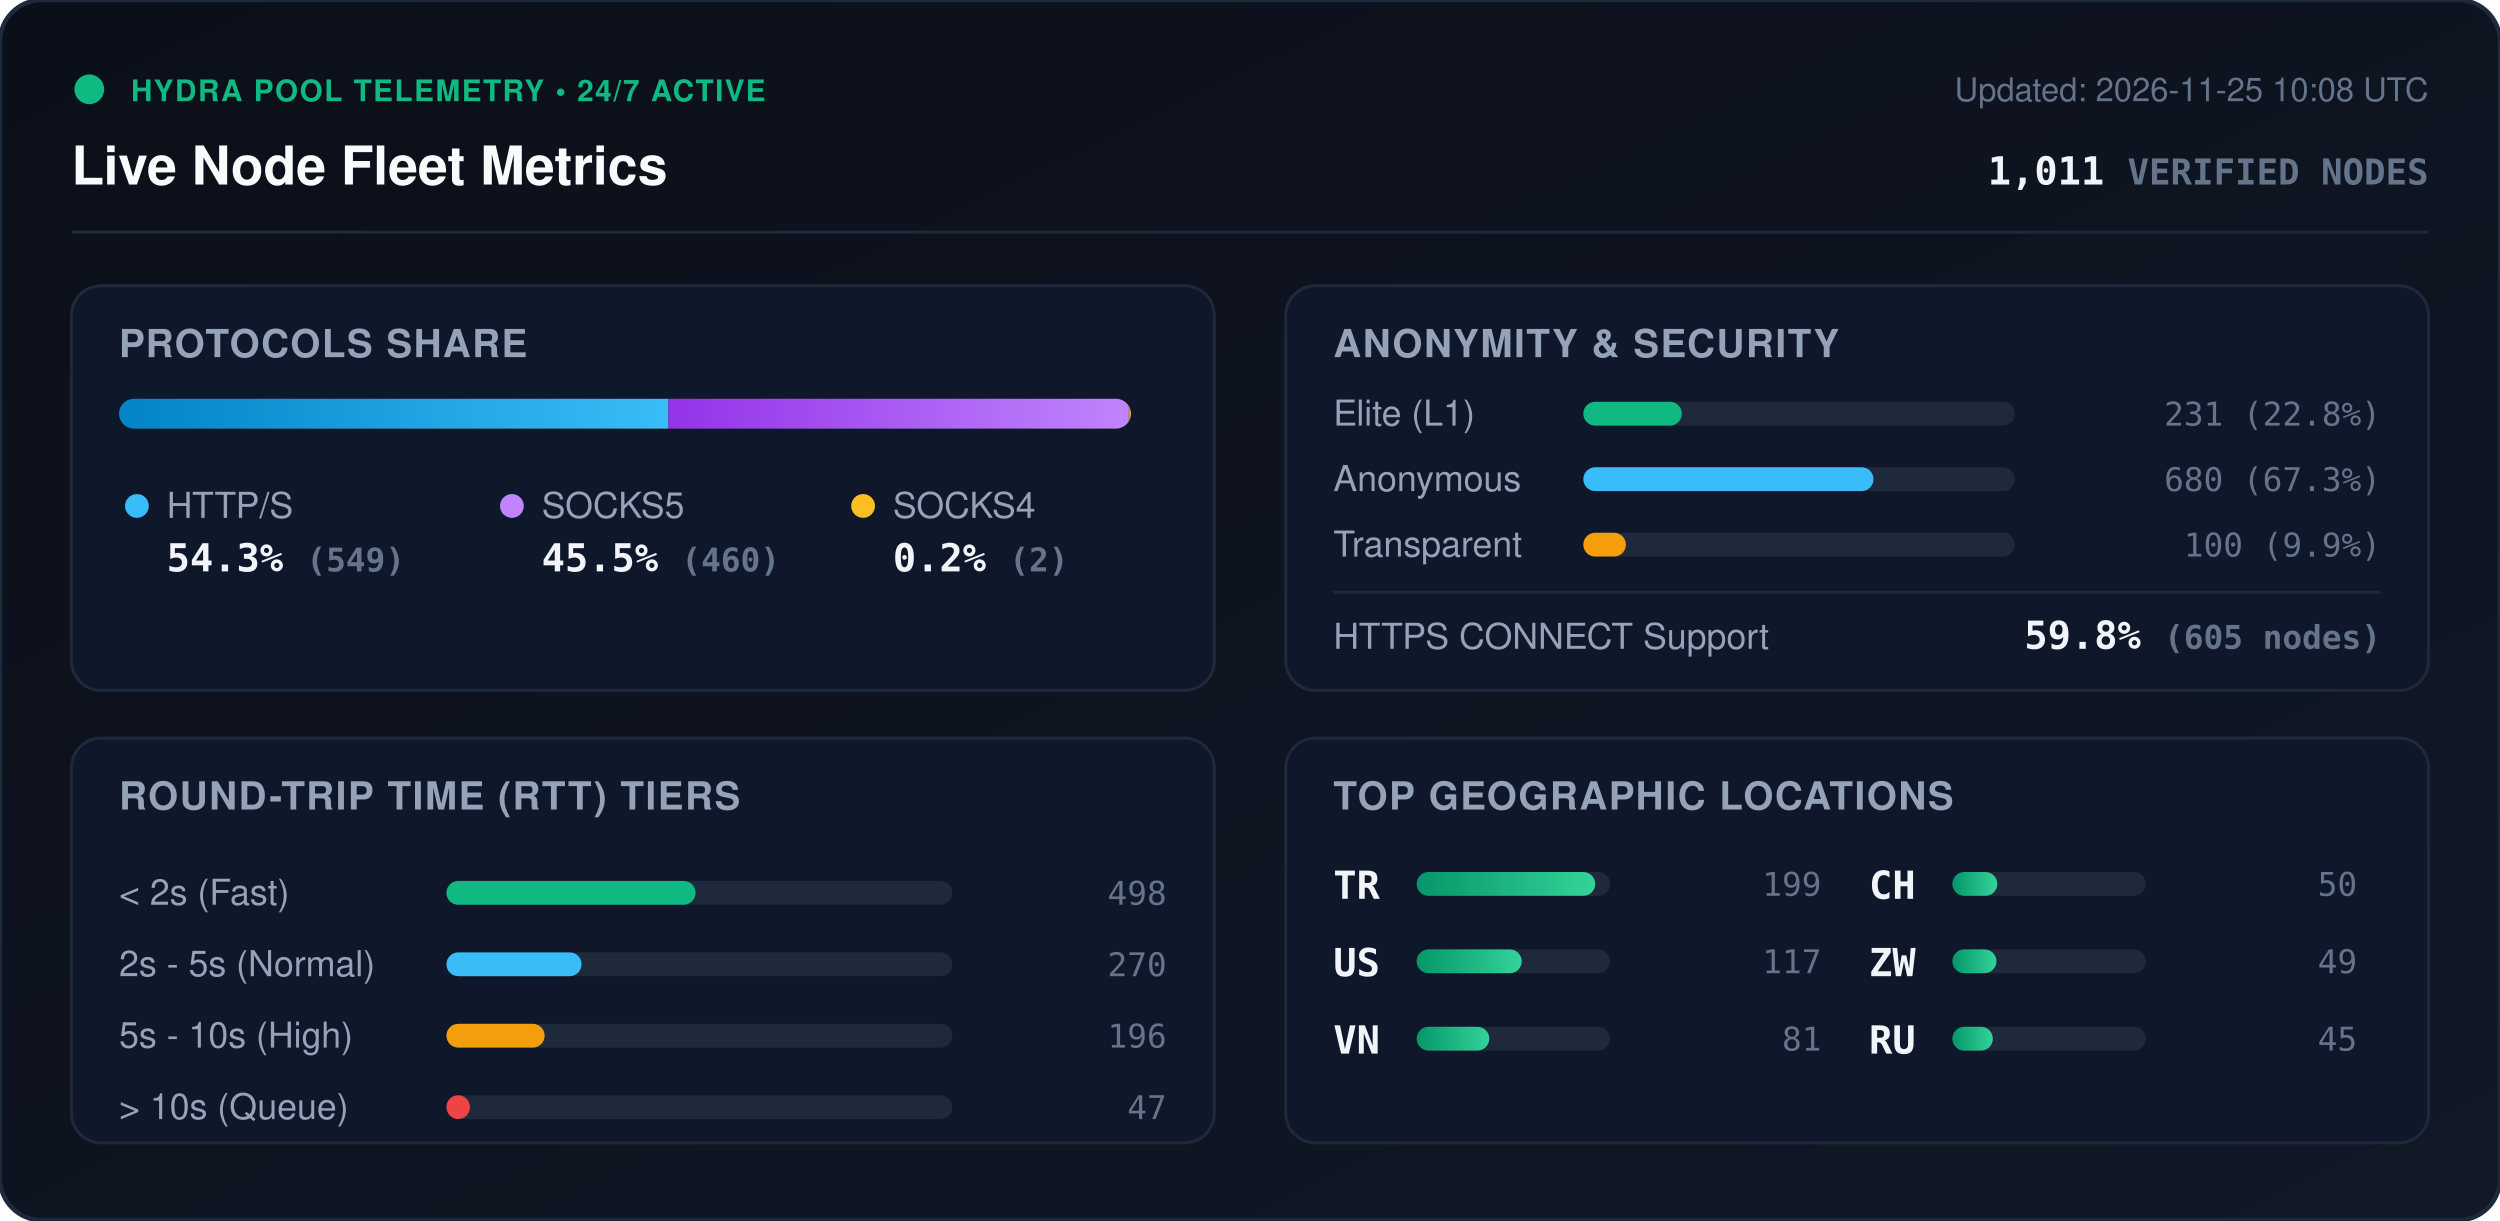
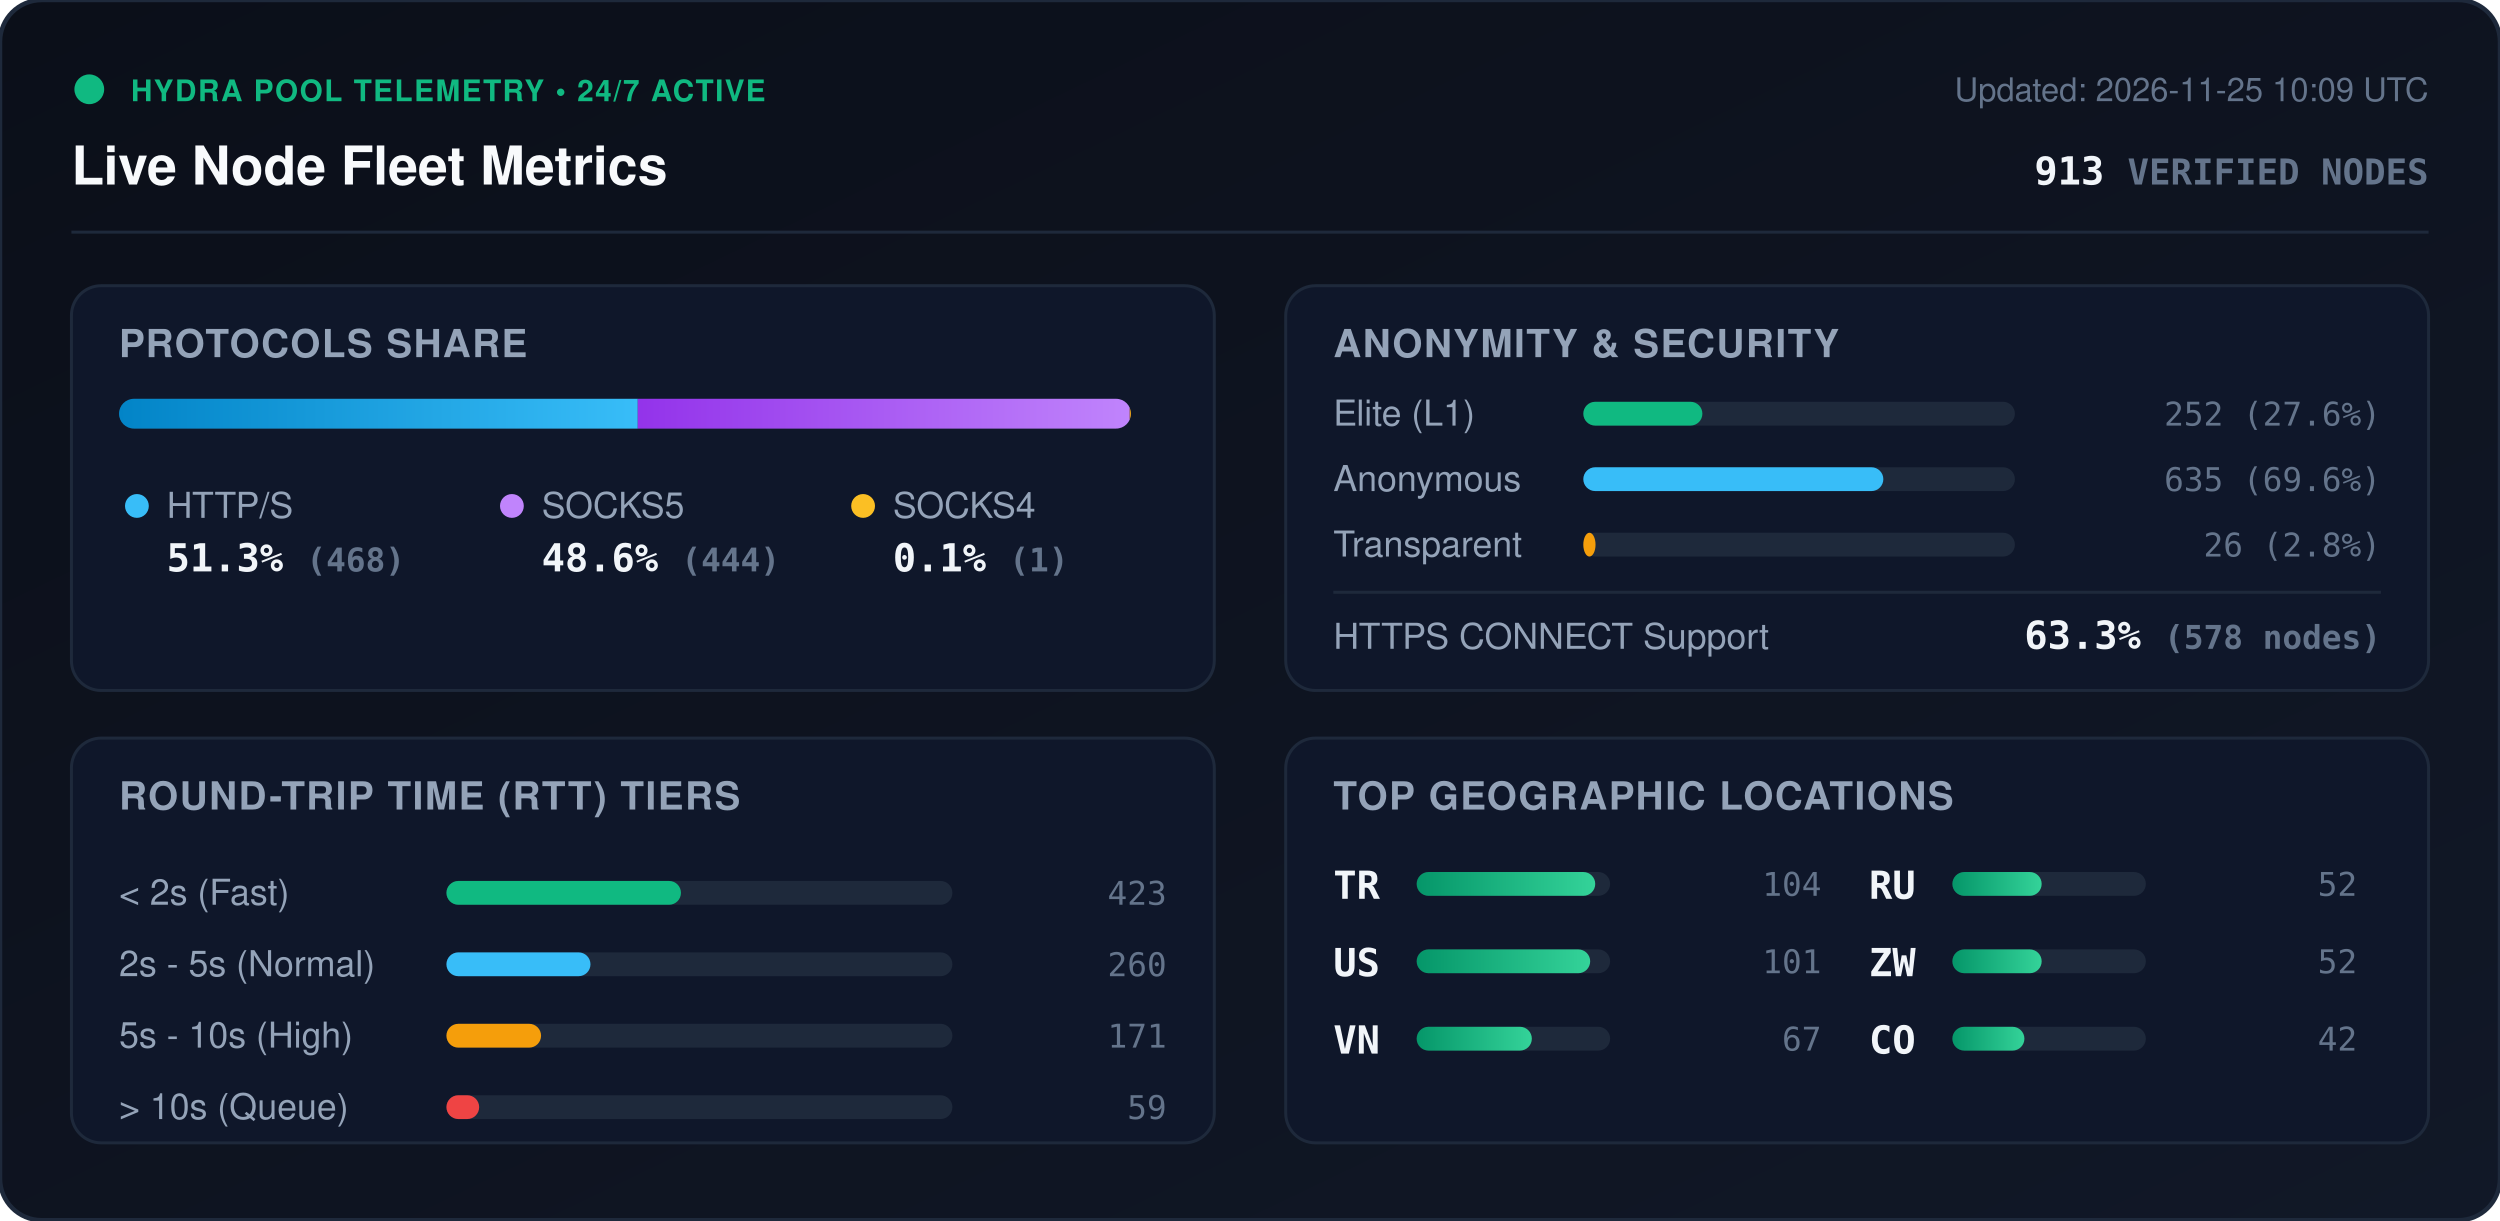
<svg xmlns="http://www.w3.org/2000/svg" viewBox="0 0 840 410" width="840" height="410" style="max-width: 100%; height: auto;">
  <defs>
    <linearGradient id="bg" x1="0%" y1="0%" x2="100%" y2="100%">
      <stop offset="0%" stop-color="#0b0f19" />
      <stop offset="100%" stop-color="#111827" />
    </linearGradient>
    <linearGradient id="bar-http" x1="0%" y1="0%" x2="100%" y2="0%">
      <stop offset="0%" stop-color="#0284c7" />
      <stop offset="100%" stop-color="#38bdf8" />
    </linearGradient>
    <linearGradient id="bar-socks5" x1="0%" y1="0%" x2="100%" y2="0%">
      <stop offset="0%" stop-color="#9333ea" />
      <stop offset="100%" stop-color="#c084fc" />
    </linearGradient>
    <linearGradient id="bar-socks4" x1="0%" y1="0%" x2="100%" y2="0%">
      <stop offset="0%" stop-color="#d97706" />
      <stop offset="100%" stop-color="#fbbf24" />
    </linearGradient>
    <linearGradient id="bar-green" x1="0%" y1="0%" x2="100%" y2="0%">
      <stop offset="0%" stop-color="#059669" />
      <stop offset="100%" stop-color="#34d399" />
    </linearGradient>
    <clipPath id="prog-track-clip">
      <rect width="340.0" height="10" rx="5" />
    </clipPath>
    <style>
      .title { font: 700 18px -apple-system, BlinkMacSystemFont, 'Segoe UI', Helvetica, Arial, sans-serif; fill: #f8fafc; }
      .sub { font: 500 11px -apple-system, BlinkMacSystemFont, 'Segoe UI', Helvetica, Arial, sans-serif; fill: #64748b; }
      .section-hdr { font: 600 13px -apple-system, BlinkMacSystemFont, 'Segoe UI', Helvetica, Arial, sans-serif; fill: #94a3b8; letter-spacing: 0.5px; }
      .metric-val { font: 700 13px -apple-system, BlinkMacSystemFont, 'Segoe UI', Helvetica, Arial, sans-serif; fill: #f1f5f9; }
      .metric-lbl { font: 500 12px -apple-system, BlinkMacSystemFont, 'Segoe UI', Helvetica, Arial, sans-serif; fill: #94a3b8; }
      .badge-txt { font: 700 10px -apple-system, BlinkMacSystemFont, 'Segoe UI', Helvetica, Arial, sans-serif; fill: #10b981; letter-spacing: 0.5px; }
      .mono { font-family: ui-monospace, SFMono-Regular, Menlo, Monaco, Consolas, monospace; }
      .pulse { animation: beacon 2s infinite ease-in-out; }
      @keyframes beacon { 0%, 100% { opacity: 1; } 50% { opacity: 0.35; } }
    </style>
  </defs>
  <rect width="840" height="410" rx="14" fill="url(#bg)" stroke="#1e293b" stroke-width="1.5" />
  <g transform="translate(24, 24)">
    <circle cx="6" cy="6" r="5" fill="#10b981" class="pulse" />
    <text x="20" y="10" class="badge-txt">HYDRA POOL TELEMETRY • 24/7 ACTIVE</text>
    <text x="0" y="38" class="title">Live Node Fleet Metrics</text>
-     <text x="792" y="10" text-anchor="end" class="sub">Updated: 2026-11-25 10:08 UTC</text>
-     <text x="792" y="38" text-anchor="end" class="metric-val mono" fill="#38bdf8">1,011 <tspan font-size="12" fill="#64748b">VERIFIED NODES</tspan>
+     <text x="792" y="10" text-anchor="end" class="sub">Updated: 2026-11-25 10:09 UTC</text>
+     <text x="792" y="38" text-anchor="end" class="metric-val mono" fill="#38bdf8">913 <tspan font-size="12" fill="#64748b">VERIFIED NODES</tspan>
    </text>
  </g>
  <line x1="24" y1="78" x2="816" y2="78" stroke="#1e293b" stroke-width="1" />
  <g transform="translate(24, 96)">
    <rect width="384" height="136" rx="10" fill="#0f172a" stroke="#1e293b" />
    <text x="16" y="24" class="section-hdr">PROTOCOLS SHARE</text>
    <g transform="translate(16, 38)">
      <rect width="340.0" height="10" rx="5" fill="#1e293b" />
      <g clip-path="url(#prog-track-clip)">
-         <rect x="0" width="184.6" height="10" fill="url(#bar-http)" />
-         <rect x="184.6" width="154.7" height="10" fill="url(#bar-socks5)" />
-         <rect x="339.3" width="0.7" height="10" fill="url(#bar-socks4)" />
+         <rect x="0" width="174.3" height="10" fill="url(#bar-http)" />
+         <rect x="174.3" width="165.3" height="10" fill="url(#bar-socks5)" />
+         <rect x="339.6" width="0.4" height="10" fill="url(#bar-socks4)" />
      </g>
    </g>
    <g transform="translate(16, 68)">
      <circle cx="6" cy="6" r="4" fill="#38bdf8" />
      <text x="16" y="10" class="metric-lbl">HTTP/S</text>
-       <text x="16" y="28" class="metric-val mono">54.3% <tspan font-size="11" fill="#64748b">(549)</tspan>
+       <text x="16" y="28" class="metric-val mono">51.3% <tspan font-size="11" fill="#64748b">(468)</tspan>
      </text>
      <circle cx="132" cy="6" r="4" fill="#c084fc" />
      <text x="142" y="10" class="metric-lbl">SOCKS5</text>
-       <text x="142" y="28" class="metric-val mono">45.5% <tspan font-size="11" fill="#64748b">(460)</tspan>
+       <text x="142" y="28" class="metric-val mono">48.6% <tspan font-size="11" fill="#64748b">(444)</tspan>
      </text>
      <circle cx="250" cy="6" r="4" fill="#fbbf24" />
      <text x="260" y="10" class="metric-lbl">SOCKS4</text>
-       <text x="260" y="28" class="metric-val mono">0.2% <tspan font-size="11" fill="#64748b">(2)</tspan>
+       <text x="260" y="28" class="metric-val mono">0.1% <tspan font-size="11" fill="#64748b">(1)</tspan>
      </text>
    </g>
  </g>
  <g transform="translate(432, 96)">
    <rect width="384" height="136" rx="10" fill="#0f172a" stroke="#1e293b" />
    <text x="16" y="24" class="section-hdr">ANONYMITY &amp; SECURITY</text>
    <text x="16" y="47" class="metric-lbl">Elite (L1)</text>
    <rect x="100" y="39" width="145.0" height="8" rx="4" fill="#1e293b" />
-     <rect x="100" y="39" width="33.1" height="8" rx="4" fill="#10b981" />
-     <text x="368" y="47" text-anchor="end" class="mono sub" fill="#e2e8f0">231 (22.8%)</text>
+     <rect x="100" y="39" width="40.0" height="8" rx="4" fill="#10b981" />
+     <text x="368" y="47" text-anchor="end" class="mono sub" fill="#e2e8f0">252 (27.6%)</text>
    <text x="16" y="69" class="metric-lbl">Anonymous</text>
    <rect x="100" y="61" width="145.0" height="8" rx="4" fill="#1e293b" />
-     <rect x="100" y="61" width="97.5" height="8" rx="4" fill="#38bdf8" />
-     <text x="368" y="69" text-anchor="end" class="mono sub" fill="#e2e8f0">680 (67.3%)</text>
+     <rect x="100" y="61" width="100.8" height="8" rx="4" fill="#38bdf8" />
+     <text x="368" y="69" text-anchor="end" class="mono sub" fill="#e2e8f0">635 (69.6%)</text>
    <text x="16" y="91" class="metric-lbl">Transparent</text>
    <rect x="100" y="83" width="145.0" height="8" rx="4" fill="#1e293b" />
-     <rect x="100" y="83" width="14.3" height="8" rx="4" fill="#f59e0b" />
-     <text x="368" y="91" text-anchor="end" class="mono sub" fill="#e2e8f0">100 (9.9%)</text>
+     <rect x="100" y="83" width="4.1" height="8" rx="4" fill="#f59e0b" />
+     <text x="368" y="91" text-anchor="end" class="mono sub" fill="#e2e8f0">26 (2.8%)</text>
    <line x1="16" y1="103" x2="368" y2="103" stroke="#1e293b" stroke-width="1" />
    <text x="16" y="122" class="metric-lbl">HTTPS CONNECT Support</text>
-     <text x="368" y="122" text-anchor="end" class="metric-val mono" fill="#34d399">59.8% <tspan font-size="11" fill="#64748b">(605 nodes)</tspan>
+     <text x="368" y="122" text-anchor="end" class="metric-val mono" fill="#34d399">63.3% <tspan font-size="11" fill="#64748b">(578 nodes)</tspan>
    </text>
  </g>
  <g transform="translate(24, 248)">
    <rect width="384" height="136" rx="10" fill="#0f172a" stroke="#1e293b" />
    <text x="16" y="24" class="section-hdr">ROUND-TRIP TIME (RTT) TIERS</text>
    <g transform="translate(16, 42)">
      <text x="0" y="14" class="metric-lbl">&lt; 2s (Fast)</text>
      <rect x="110" y="6" width="170" height="8" rx="4" fill="#1e293b" />
-       <rect x="110" y="6" width="83.7" height="8" rx="4" fill="#10b981" />
-       <text x="352" y="14" text-anchor="end" class="mono sub">498</text>
+       <rect x="110" y="6" width="78.8" height="8" rx="4" fill="#10b981" />
+       <text x="352" y="14" text-anchor="end" class="mono sub">423</text>
      <text x="0" y="38" class="metric-lbl">2s - 5s (Normal)</text>
      <rect x="110" y="30" width="170" height="8" rx="4" fill="#1e293b" />
-       <rect x="110" y="30" width="45.4" height="8" rx="4" fill="#38bdf8" />
-       <text x="352" y="38" text-anchor="end" class="mono sub">270</text>
+       <rect x="110" y="30" width="48.4" height="8" rx="4" fill="#38bdf8" />
+       <text x="352" y="38" text-anchor="end" class="mono sub">260</text>
      <text x="0" y="62" class="metric-lbl">5s - 10s (High)</text>
      <rect x="110" y="54" width="170" height="8" rx="4" fill="#1e293b" />
-       <rect x="110" y="54" width="33.0" height="8" rx="4" fill="#f59e0b" />
-       <text x="352" y="62" text-anchor="end" class="mono sub">196</text>
+       <rect x="110" y="54" width="31.8" height="8" rx="4" fill="#f59e0b" />
+       <text x="352" y="62" text-anchor="end" class="mono sub">171</text>
      <text x="0" y="86" class="metric-lbl">&gt; 10s (Queue)</text>
      <rect x="110" y="78" width="170" height="8" rx="4" fill="#1e293b" />
-       <rect x="110" y="78" width="7.9" height="8" rx="4" fill="#ef4444" />
-       <text x="352" y="86" text-anchor="end" class="mono sub">47</text>
+       <rect x="110" y="78" width="11.0" height="8" rx="4" fill="#ef4444" />
+       <text x="352" y="86" text-anchor="end" class="mono sub">59</text>
    </g>
  </g>
  <g transform="translate(432, 248)">
    <rect width="384" height="136" rx="10" fill="#0f172a" stroke="#1e293b" />
    <text x="16" y="24" class="section-hdr">TOP GEOGRAPHIC LOCATIONS</text>
    <g transform="translate(16, 42)">
      <g transform="translate(0, 0)">
        <text x="0" y="12" class="mono metric-val" font-size="12">TR</text>
        <rect x="28" y="3" width="65" height="8" rx="4" fill="#1e293b" />
        <rect x="28" y="3" width="60.0" height="8" rx="4" fill="url(#bar-green)" />
-         <text x="164" y="11" text-anchor="end" class="mono sub">199</text>
+         <text x="164" y="11" text-anchor="end" class="mono sub">104</text>
      </g>
      <g transform="translate(0, 26)">
        <text x="0" y="12" class="mono metric-val" font-size="12">US</text>
        <rect x="28" y="3" width="65" height="8" rx="4" fill="#1e293b" />
-         <rect x="28" y="3" width="35.3" height="8" rx="4" fill="url(#bar-green)" />
-         <text x="164" y="11" text-anchor="end" class="mono sub">117</text>
+         <rect x="28" y="3" width="58.3" height="8" rx="4" fill="url(#bar-green)" />
+         <text x="164" y="11" text-anchor="end" class="mono sub">101</text>
      </g>
      <g transform="translate(0, 52)">
        <text x="0" y="12" class="mono metric-val" font-size="12">VN</text>
        <rect x="28" y="3" width="65" height="8" rx="4" fill="#1e293b" />
-         <rect x="28" y="3" width="24.4" height="8" rx="4" fill="url(#bar-green)" />
-         <text x="164" y="11" text-anchor="end" class="mono sub">81</text>
+         <rect x="28" y="3" width="38.7" height="8" rx="4" fill="url(#bar-green)" />
+         <text x="164" y="11" text-anchor="end" class="mono sub">67</text>
      </g>
      <g transform="translate(180, 0)">
-         <text x="0" y="12" class="mono metric-val" font-size="12">CH</text>
+         <text x="0" y="12" class="mono metric-val" font-size="12">RU</text>
        <rect x="28" y="3" width="65" height="8" rx="4" fill="#1e293b" />
-         <rect x="28" y="3" width="15.1" height="8" rx="4" fill="url(#bar-green)" />
-         <text x="164" y="11" text-anchor="end" class="mono sub">50</text>
+         <rect x="28" y="3" width="30.0" height="8" rx="4" fill="url(#bar-green)" />
+         <text x="164" y="11" text-anchor="end" class="mono sub">52</text>
      </g>
      <g transform="translate(180, 26)">
        <text x="0" y="12" class="mono metric-val" font-size="12">ZW</text>
        <rect x="28" y="3" width="65" height="8" rx="4" fill="#1e293b" />
-         <rect x="28" y="3" width="14.8" height="8" rx="4" fill="url(#bar-green)" />
-         <text x="164" y="11" text-anchor="end" class="mono sub">49</text>
+         <rect x="28" y="3" width="30.0" height="8" rx="4" fill="url(#bar-green)" />
+         <text x="164" y="11" text-anchor="end" class="mono sub">52</text>
      </g>
      <g transform="translate(180, 52)">
-         <text x="0" y="12" class="mono metric-val" font-size="12">RU</text>
+         <text x="0" y="12" class="mono metric-val" font-size="12">CO</text>
        <rect x="28" y="3" width="65" height="8" rx="4" fill="#1e293b" />
-         <rect x="28" y="3" width="13.6" height="8" rx="4" fill="url(#bar-green)" />
-         <text x="164" y="11" text-anchor="end" class="mono sub">45</text>
+         <rect x="28" y="3" width="24.2" height="8" rx="4" fill="url(#bar-green)" />
+         <text x="164" y="11" text-anchor="end" class="mono sub">42</text>
      </g>
    </g>
  </g>
</svg>
